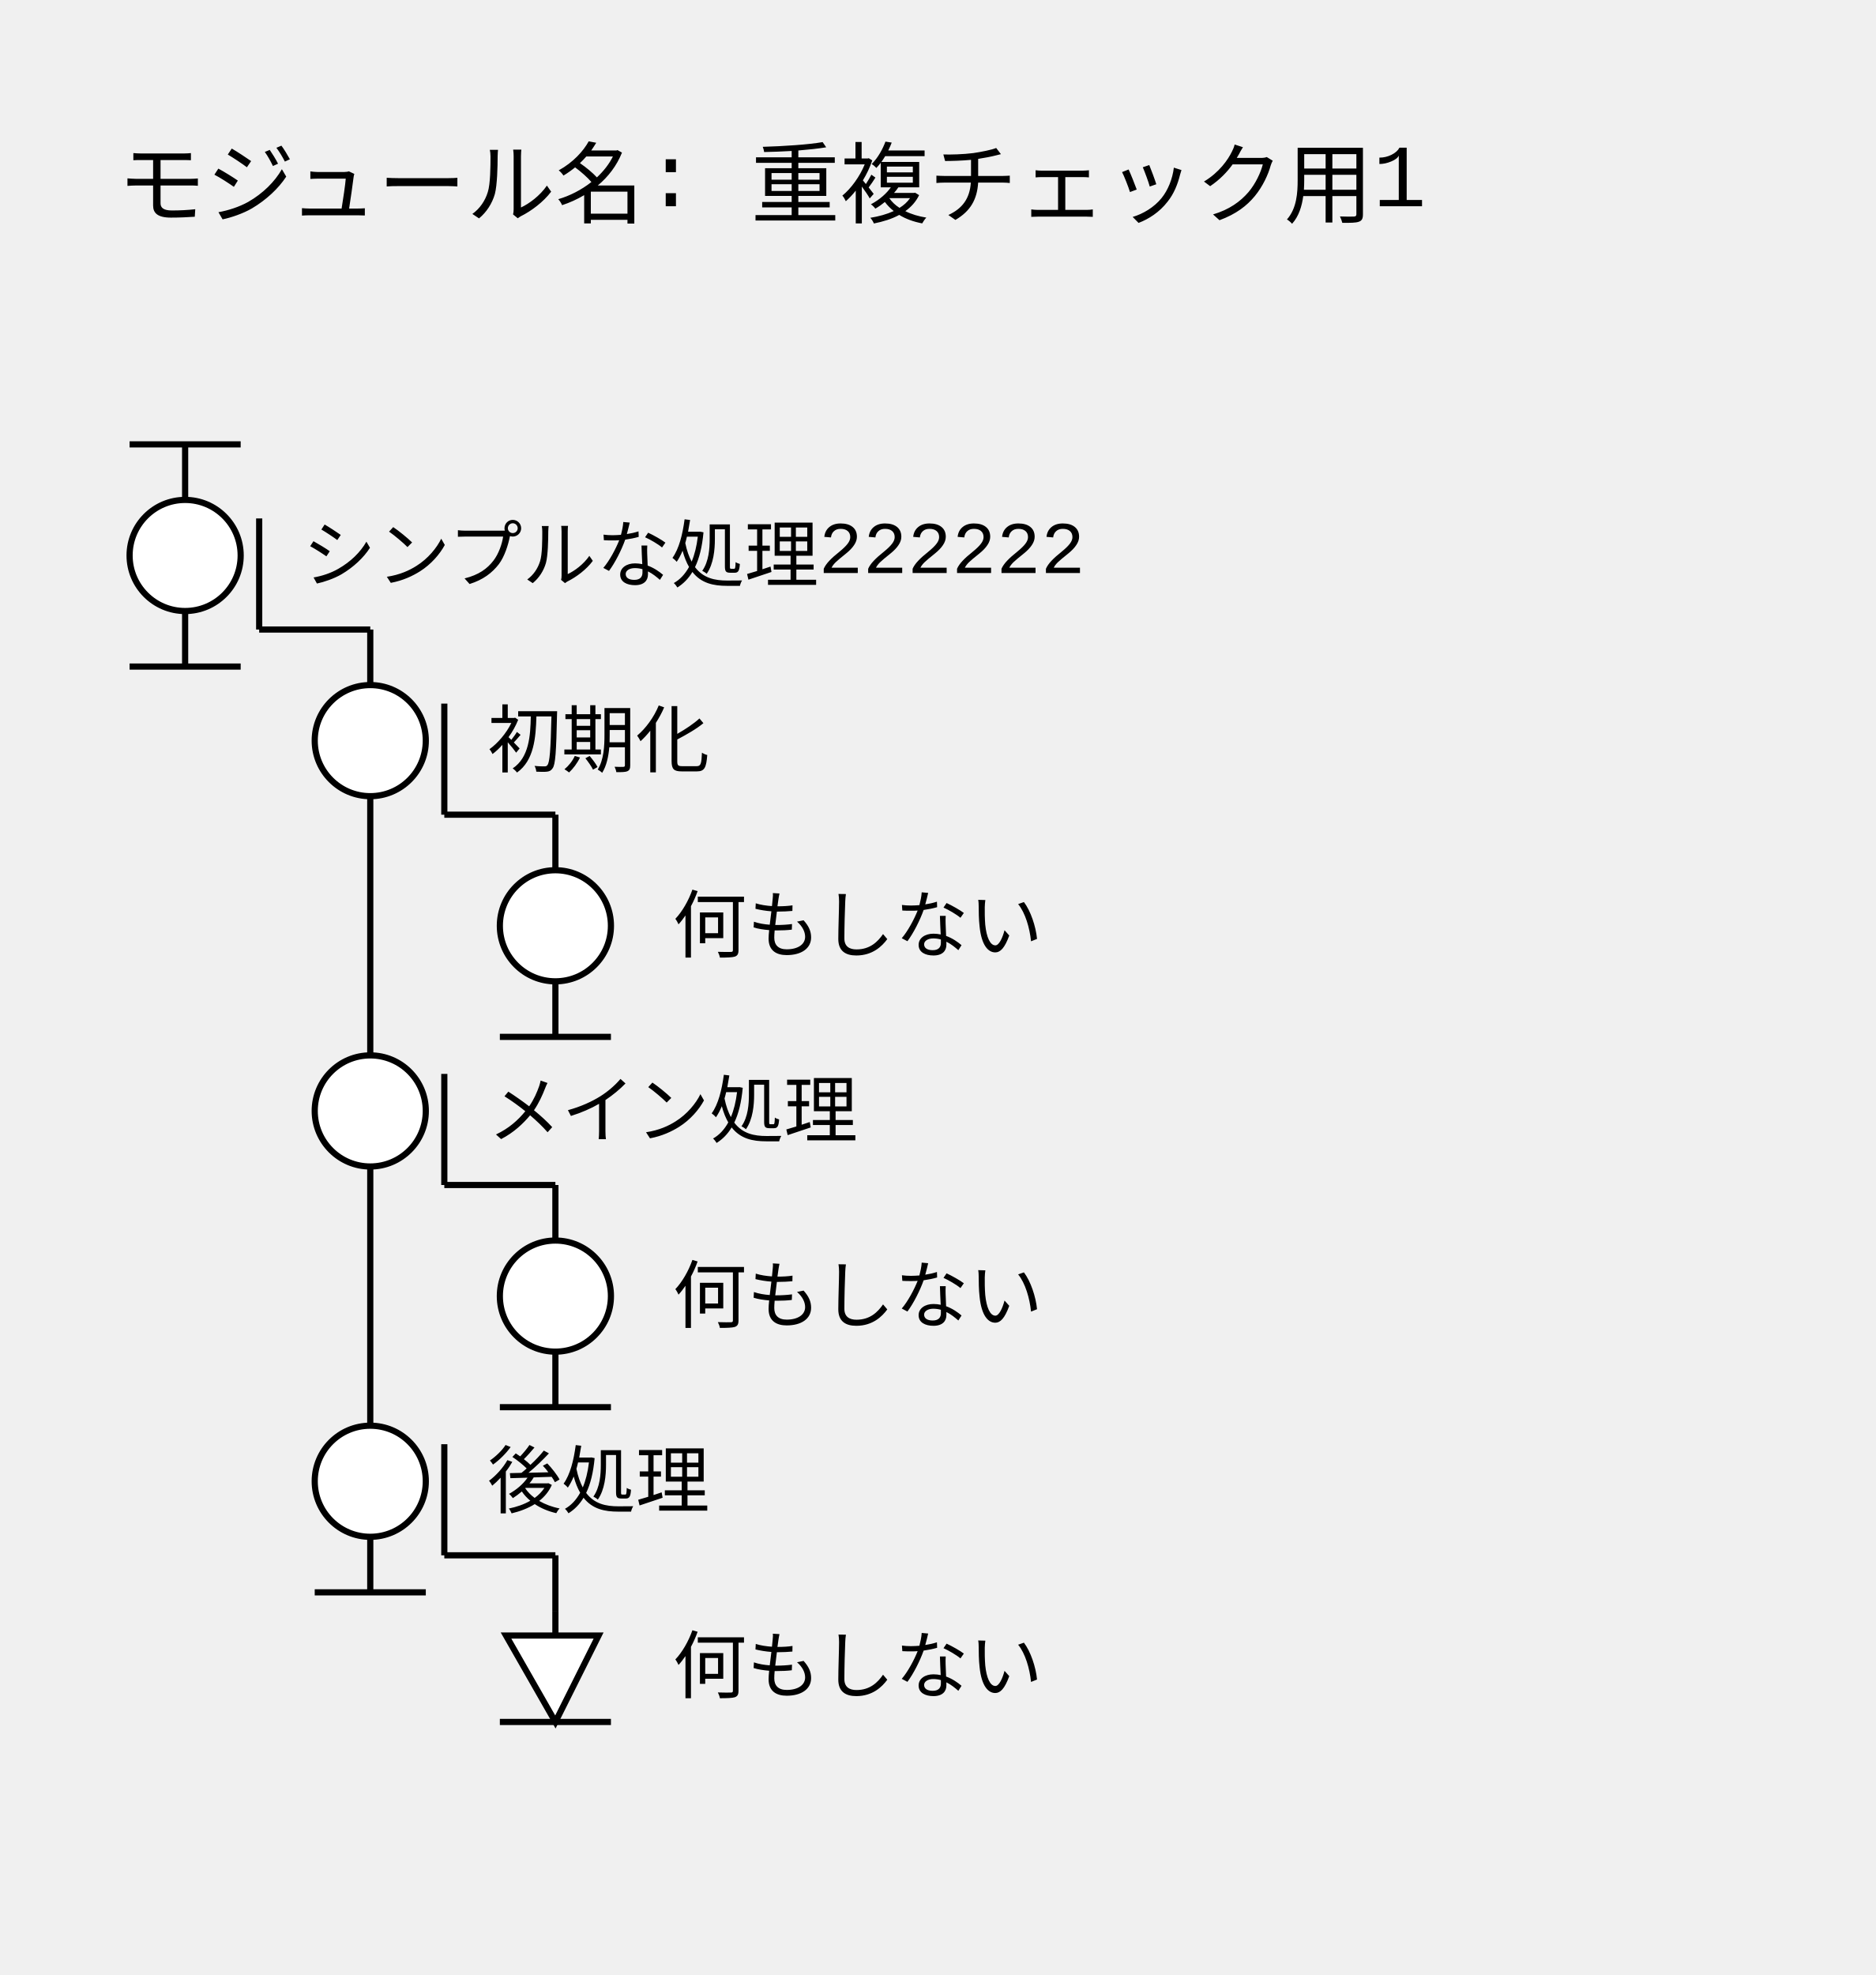
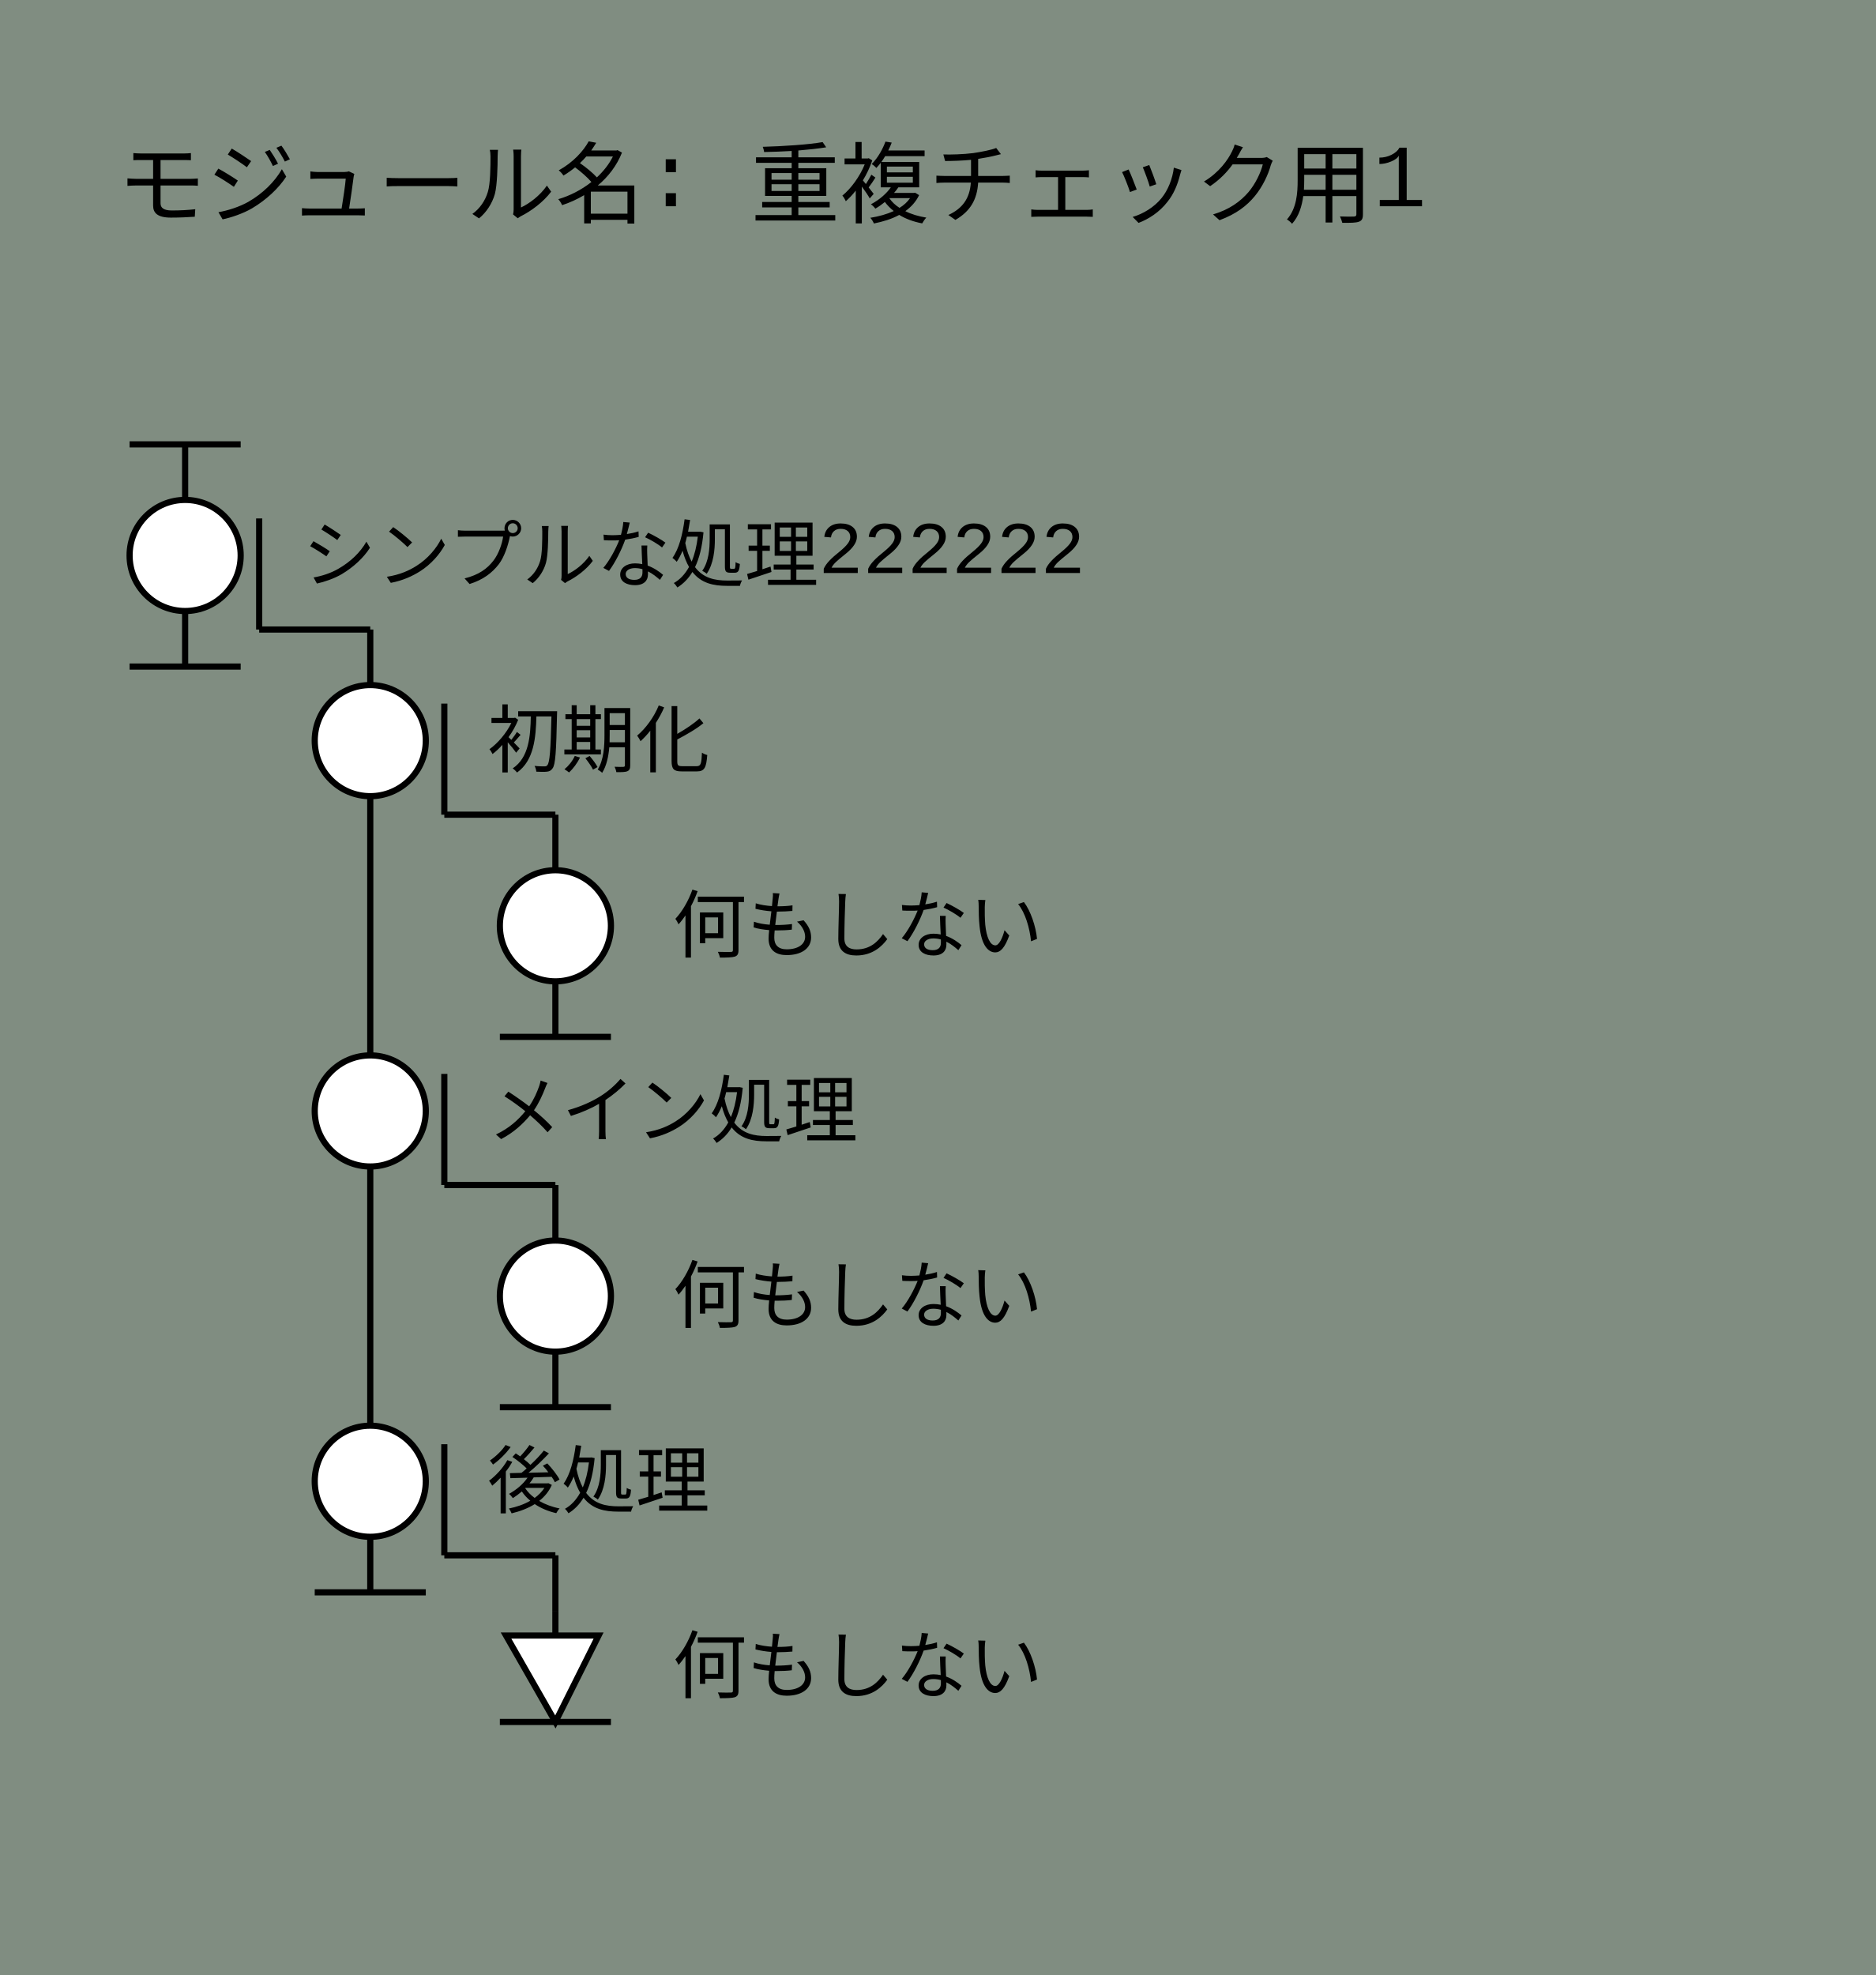
<svg xmlns="http://www.w3.org/2000/svg" width="304" height="320" style="background-color: #808d81">
+   <rect x="0" y="0" width="304" height="320" fill="#808d81" stroke="#808d81" />
  <text x="19" y="30" text-anchor="start" dominant-baseline="middle" font-family="Consolas, Meiryo UI, Courier New, monospace" font-size="120%" rotate="0">モジュール名: 重複チェック用1</text>
  <circle cx="30" cy="90" r="9" fill="white" stroke="black" />
  <text x="49" y="90" text-anchor="start" dominant-baseline="middle" font-family="Consolas, Meiryo UI, Courier New, monospace" font-size="100%" rotate="0">シンプルな処理222222</text>
  <line x1="30" y1="72" x2="30" y2="81" stroke="black" />
  <line x1="21" y1="72" x2="39" y2="72" stroke="black" />
  <line x1="30" y1="99" x2="30" y2="108" stroke="black" />
  <line x1="21" y1="108" x2="39" y2="108" stroke="black" />
  <circle cx="60" cy="120" r="9" fill="white" stroke="black" />
  <text x="79" y="120" text-anchor="start" dominant-baseline="middle" font-family="Consolas, Meiryo UI, Courier New, monospace" font-size="100%" rotate="0">初期化</text>
  <line x1="60" y1="102" x2="60" y2="111" stroke="black" />
  <line x1="42" y1="102" x2="60" y2="102" stroke="black" />
  <line x1="42" y1="84" x2="42" y2="102" stroke="black" />
  <circle cx="90" cy="150" r="9" fill="white" stroke="black" />
  <text x="109" y="150" text-anchor="start" dominant-baseline="middle" font-family="Consolas, Meiryo UI, Courier New, monospace" font-size="100%" rotate="0">何もしない</text>
  <line x1="90" y1="159" x2="90" y2="168" stroke="black" />
  <line x1="81" y1="168" x2="99" y2="168" stroke="black" />
  <line x1="90" y1="132" x2="90" y2="141" stroke="black" />
  <line x1="72" y1="132" x2="90" y2="132" stroke="black" />
  <line x1="72" y1="114" x2="72" y2="132" stroke="black" />
  <circle cx="60" cy="180" r="9" fill="white" stroke="black" />
  <text x="79" y="180" text-anchor="start" dominant-baseline="middle" font-family="Consolas, Meiryo UI, Courier New, monospace" font-size="100%" rotate="0">メイン処理</text>
  <line x1="60" y1="129" x2="60" y2="171" stroke="black" />
  <circle cx="90" cy="210" r="9" fill="white" stroke="black" />
  <text x="109" y="210" text-anchor="start" dominant-baseline="middle" font-family="Consolas, Meiryo UI, Courier New, monospace" font-size="100%" rotate="0">何もしない</text>
  <line x1="90" y1="219" x2="90" y2="228" stroke="black" />
  <line x1="81" y1="228" x2="99" y2="228" stroke="black" />
  <line x1="90" y1="192" x2="90" y2="201" stroke="black" />
  <line x1="72" y1="192" x2="90" y2="192" stroke="black" />
  <line x1="72" y1="174" x2="72" y2="192" stroke="black" />
  <circle cx="60" cy="240" r="9" fill="white" stroke="black" />
  <text x="79" y="240" text-anchor="start" dominant-baseline="middle" font-family="Consolas, Meiryo UI, Courier New, monospace" font-size="100%" rotate="0">後処理</text>
  <line x1="60" y1="189" x2="60" y2="231" stroke="black" />
  <line x1="60" y1="249" x2="60" y2="258" stroke="black" />
  <line x1="51" y1="258" x2="69" y2="258" stroke="black" />
  <line x1="90" y1="261" x2="90" y2="270" stroke="black" />
  <polygon points="90 279 82 265 97 265" fill="white" stroke="black" />
  <line x1="81" y1="279" x2="99" y2="279" stroke="black" />
  <text x="109" y="270" text-anchor="start" dominant-baseline="middle" font-family="Consolas, Meiryo UI, Courier New, monospace" font-size="100%" rotate="0">何もしない</text>
  <line x1="90" y1="252" x2="90" y2="261" stroke="black" />
  <line x1="72" y1="252" x2="90" y2="252" stroke="black" />
  <line x1="72" y1="234" x2="72" y2="252" stroke="black" />
</svg>
